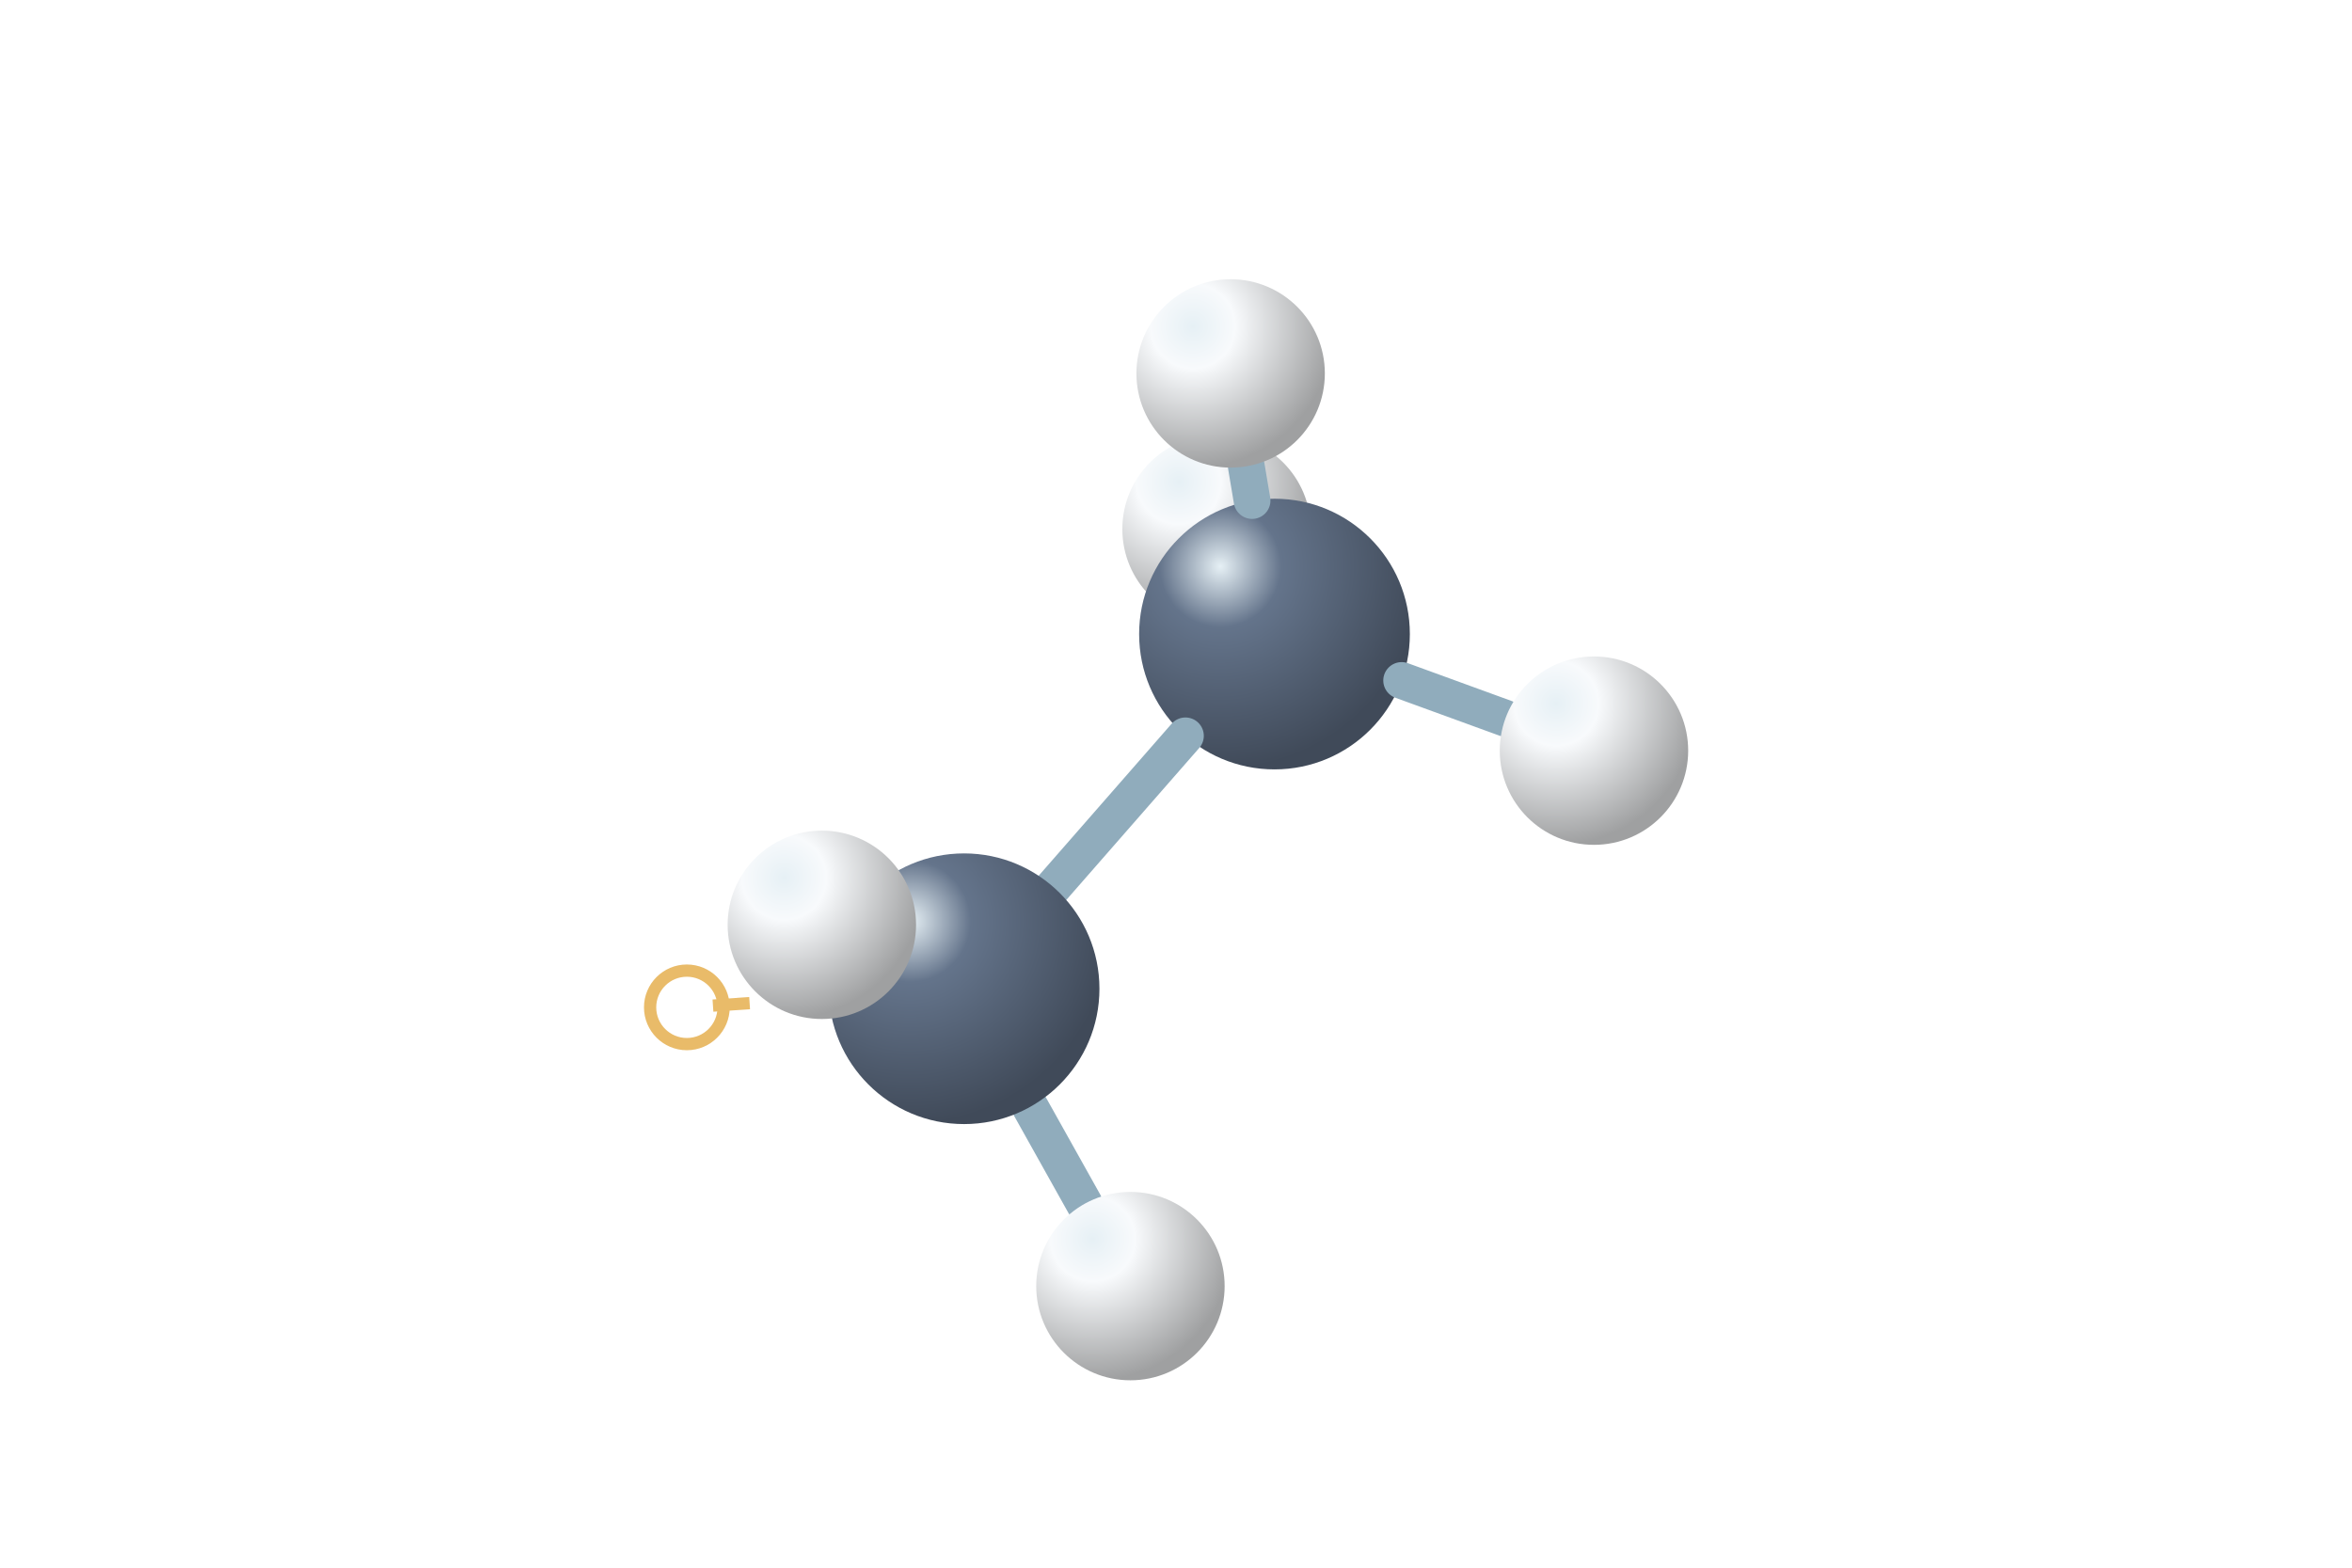
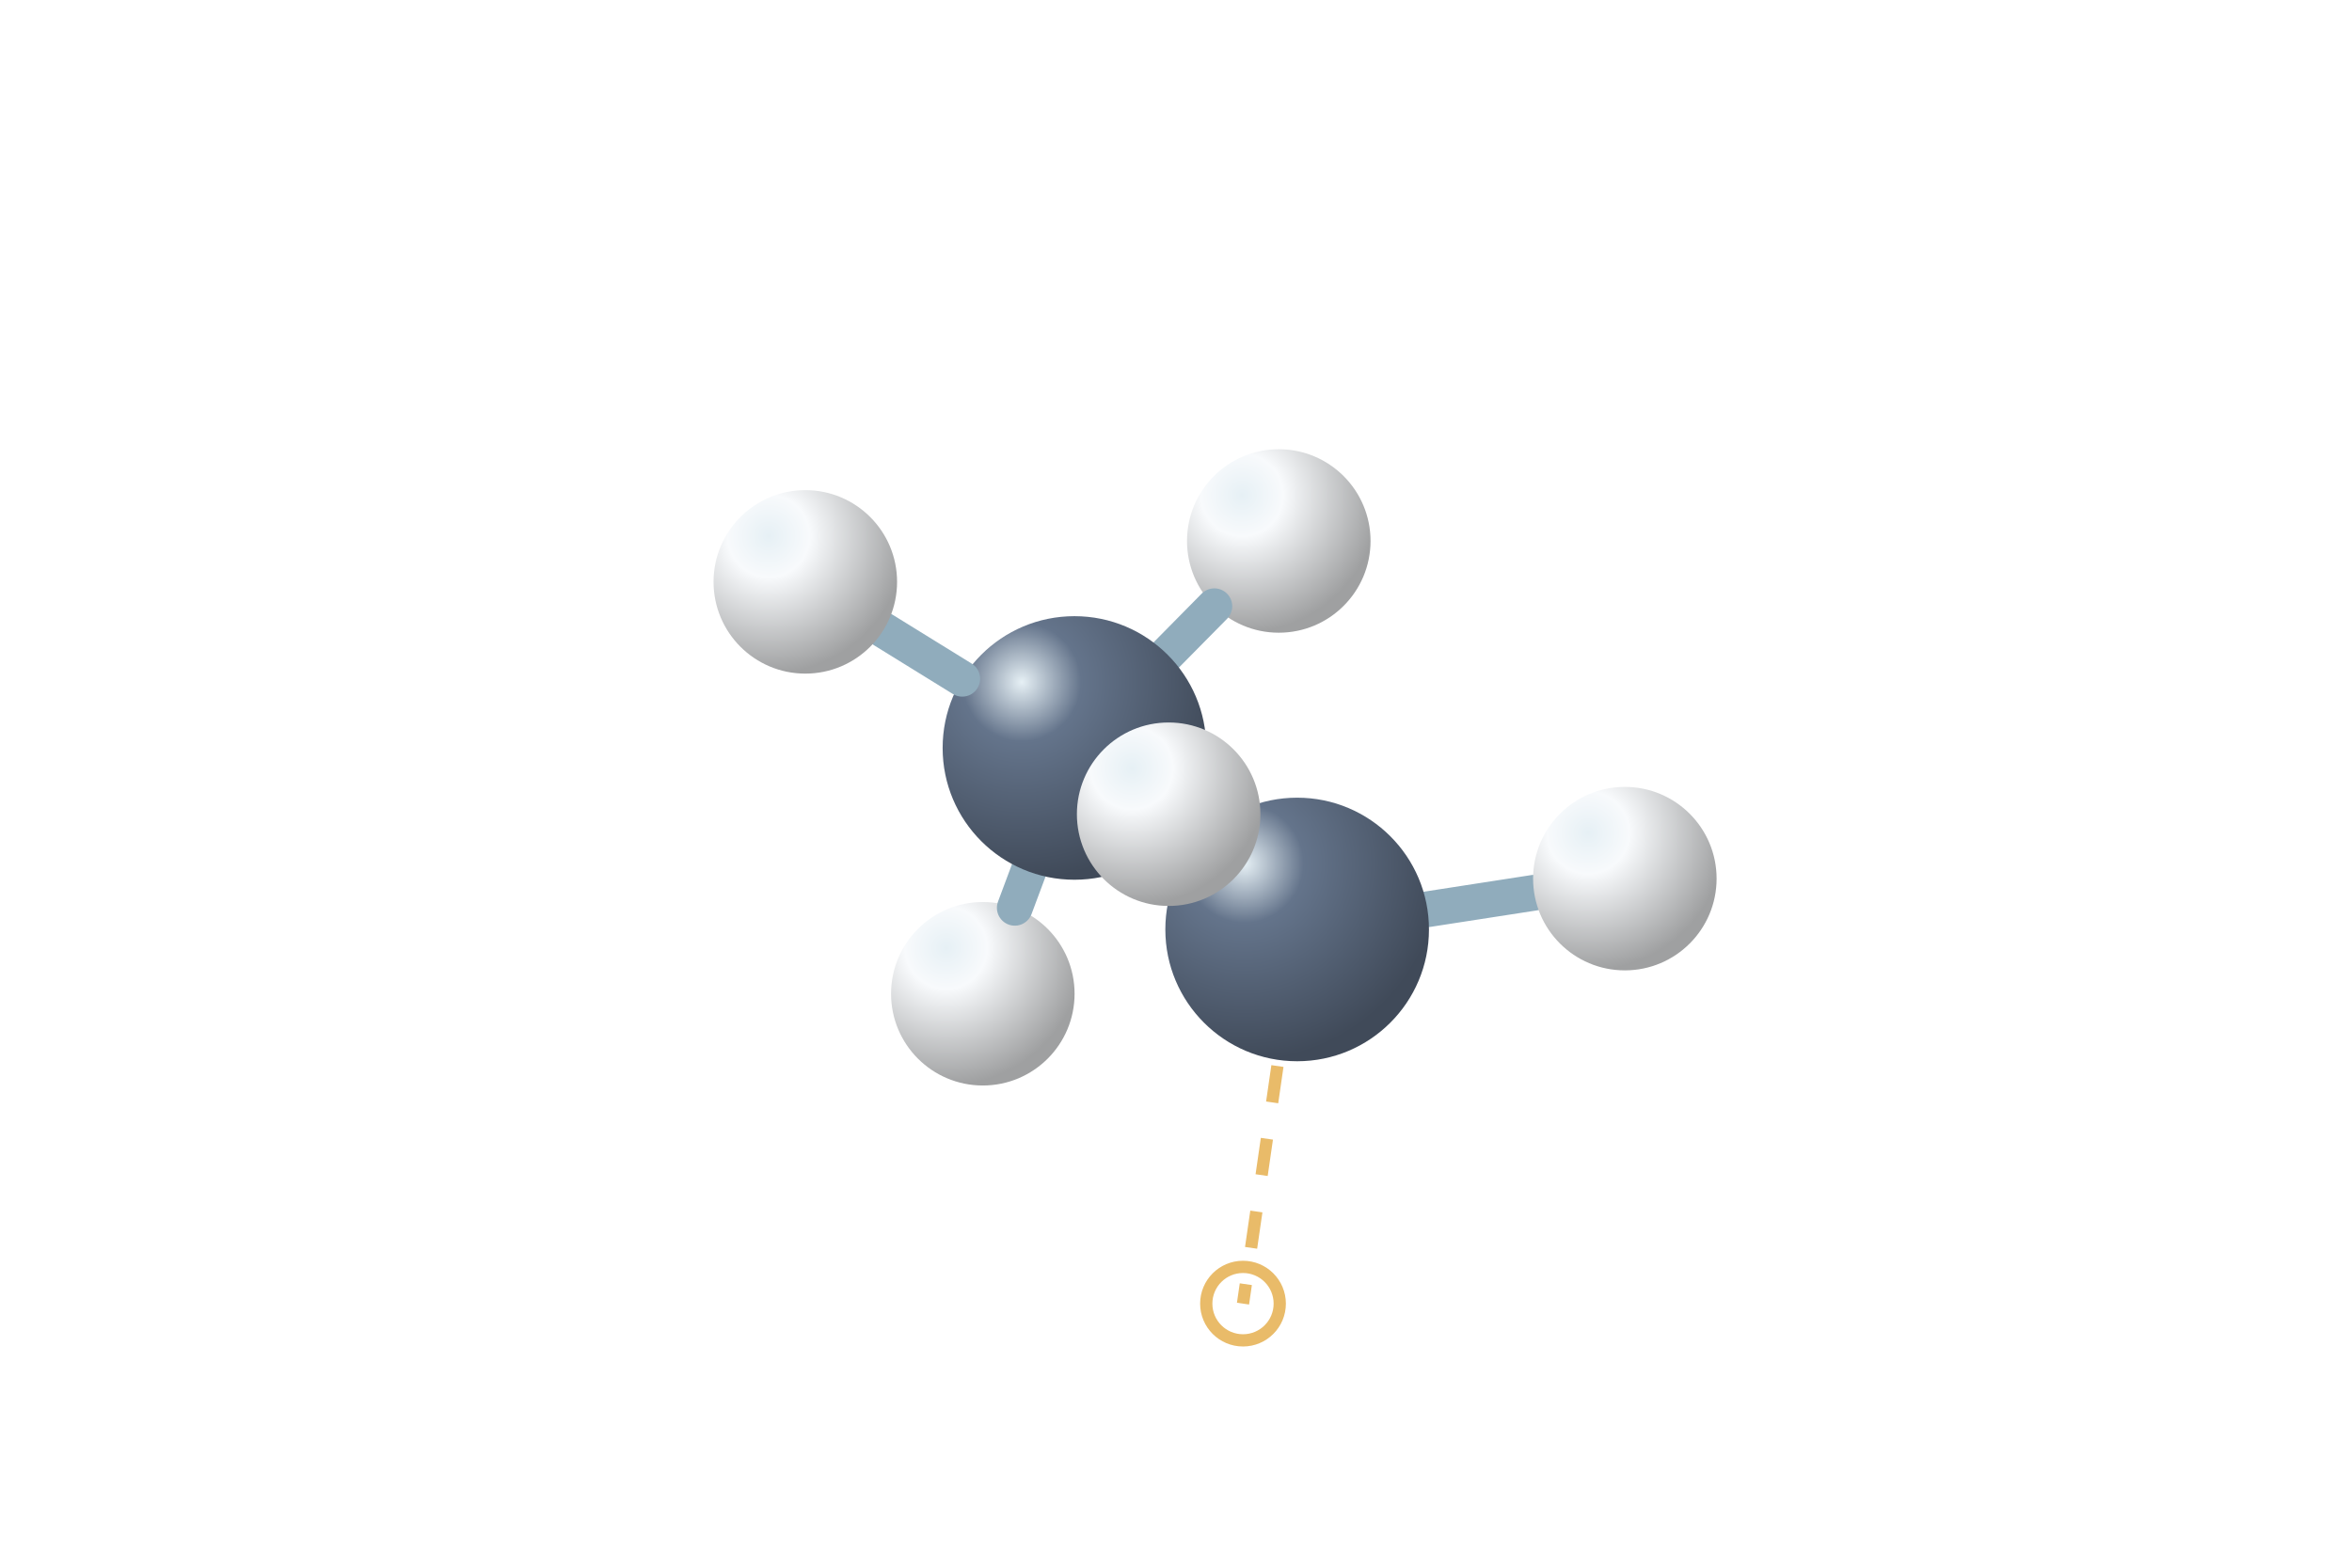
- <svg xmlns="http://www.w3.org/2000/svg" viewBox="0 0 192 128">
+ <svg xmlns="http://www.w3.org/2000/svg" data-canonical-part-view="true" data-part-view-pitch="-1.047198" data-part-view-yaw="0.785398" data-part-view-roll="0.523599" viewBox="0 0 192 128">
  <defs>
    <radialGradient id="C" cx="30%" cy="25%" r="75%">
      <stop stop-color="#e6f0f5" />
      <stop offset=".3" stop-color="#64748b" />
      <stop offset="1" stop-color="#404a59" />
    </radialGradient>
    <radialGradient id="H" cx="30%" cy="25%" r="75%">
      <stop stop-color="#e6f0f5" />
      <stop offset=".3" stop-color="#f8fafc" />
      <stop offset="1" stop-color="#9fa0a1" />
    </radialGradient>
  </defs>
-   <circle cx="99.31" cy="43.2" r="7.69" fill="url(#H)" />
-   <circle cx="56.07" cy="82.25" r="3" fill="none" stroke="#e9bb69" />
-   <path d="M67.18 81.5L56.07 82.25" stroke="#e9bb69" stroke-dasharray="3 3" />
-   <circle cx="104.04" cy="51.77" r="11.05" fill="url(#C)" />
-   <path d="M114.42 55.56L122.9 58.65" stroke="#90acbc" stroke-width="3" stroke-linecap="round" />
-   <circle cx="130.12" cy="61.29" r="7.69" fill="url(#H)" />
-   <path d="M85.98 72.42L96.77 60.08" stroke="#90acbc" stroke-width="3" stroke-linecap="round" />
-   <path d="M102.21 40.87L101.74 38.07" stroke="#90acbc" stroke-width="3" stroke-linecap="round" />
-   <path d="M84.09 90.37L88.53 98.31" stroke="#90acbc" stroke-width="3" stroke-linecap="round" />
-   <circle cx="78.7" cy="80.73" r="11.05" fill="url(#C)" />
-   <circle cx="92.28" cy="105.01" r="7.69" fill="url(#H)" />
-   <circle cx="100.46" cy="30.49" r="7.69" fill="url(#H)" />
-   <circle cx="67.09" cy="75.51" r="7.69" fill="url(#H)" />
+   <circle data-atom-index="5" cx="80.23" cy="81.14" r="7.49" fill="url(#H)" />
+   <circle data-atom-index="6" cx="104.39" cy="44.17" r="7.49" fill="url(#H)" />
+   <path d="M83.95 71.15L82.84 74.12" stroke="#90acbc" stroke-width="2.92" stroke-linecap="round" />
+   <path d="M95.27 53.41L99.13 49.5" stroke="#90acbc" stroke-width="2.92" stroke-linecap="round" />
+   <circle data-atom-index="1" cx="87.71" cy="61.07" r="10.76" fill="url(#C)" />
+   <path d="M78.55 55.42L72.11 51.44" stroke="#90acbc" stroke-width="2.92" stroke-linecap="round" />
+   <circle data-atom-index="4" cx="65.74" cy="47.51" r="7.49" fill="url(#H)" />
+   <path d="M97.55 69.09L96.05 67.87" stroke="#90acbc" stroke-width="2.92" stroke-linecap="round" />
+   <path d="M116.52 74.24L125.24 72.89" stroke="#90acbc" stroke-width="2.92" stroke-linecap="round" />
+   <circle data-atom-index="3" cx="132.64" cy="71.74" r="7.49" fill="url(#H)" />
+   <circle data-attachment-marker="true" data-port-index="0" cx="101.47" cy="106.44" r="3" fill="none" stroke="#e9bb69" />
+   <path data-attachment-ray="true" data-port-index="0" d="M104.28 87.04L101.47 106.44" stroke="#e9bb69" stroke-dasharray="3 3" />
+   <circle data-atom-index="0" cx="105.89" cy="75.89" r="10.76" fill="url(#C)" />
+   <circle data-atom-index="2" cx="95.4" cy="66.48" r="7.49" fill="url(#H)" />
</svg>
